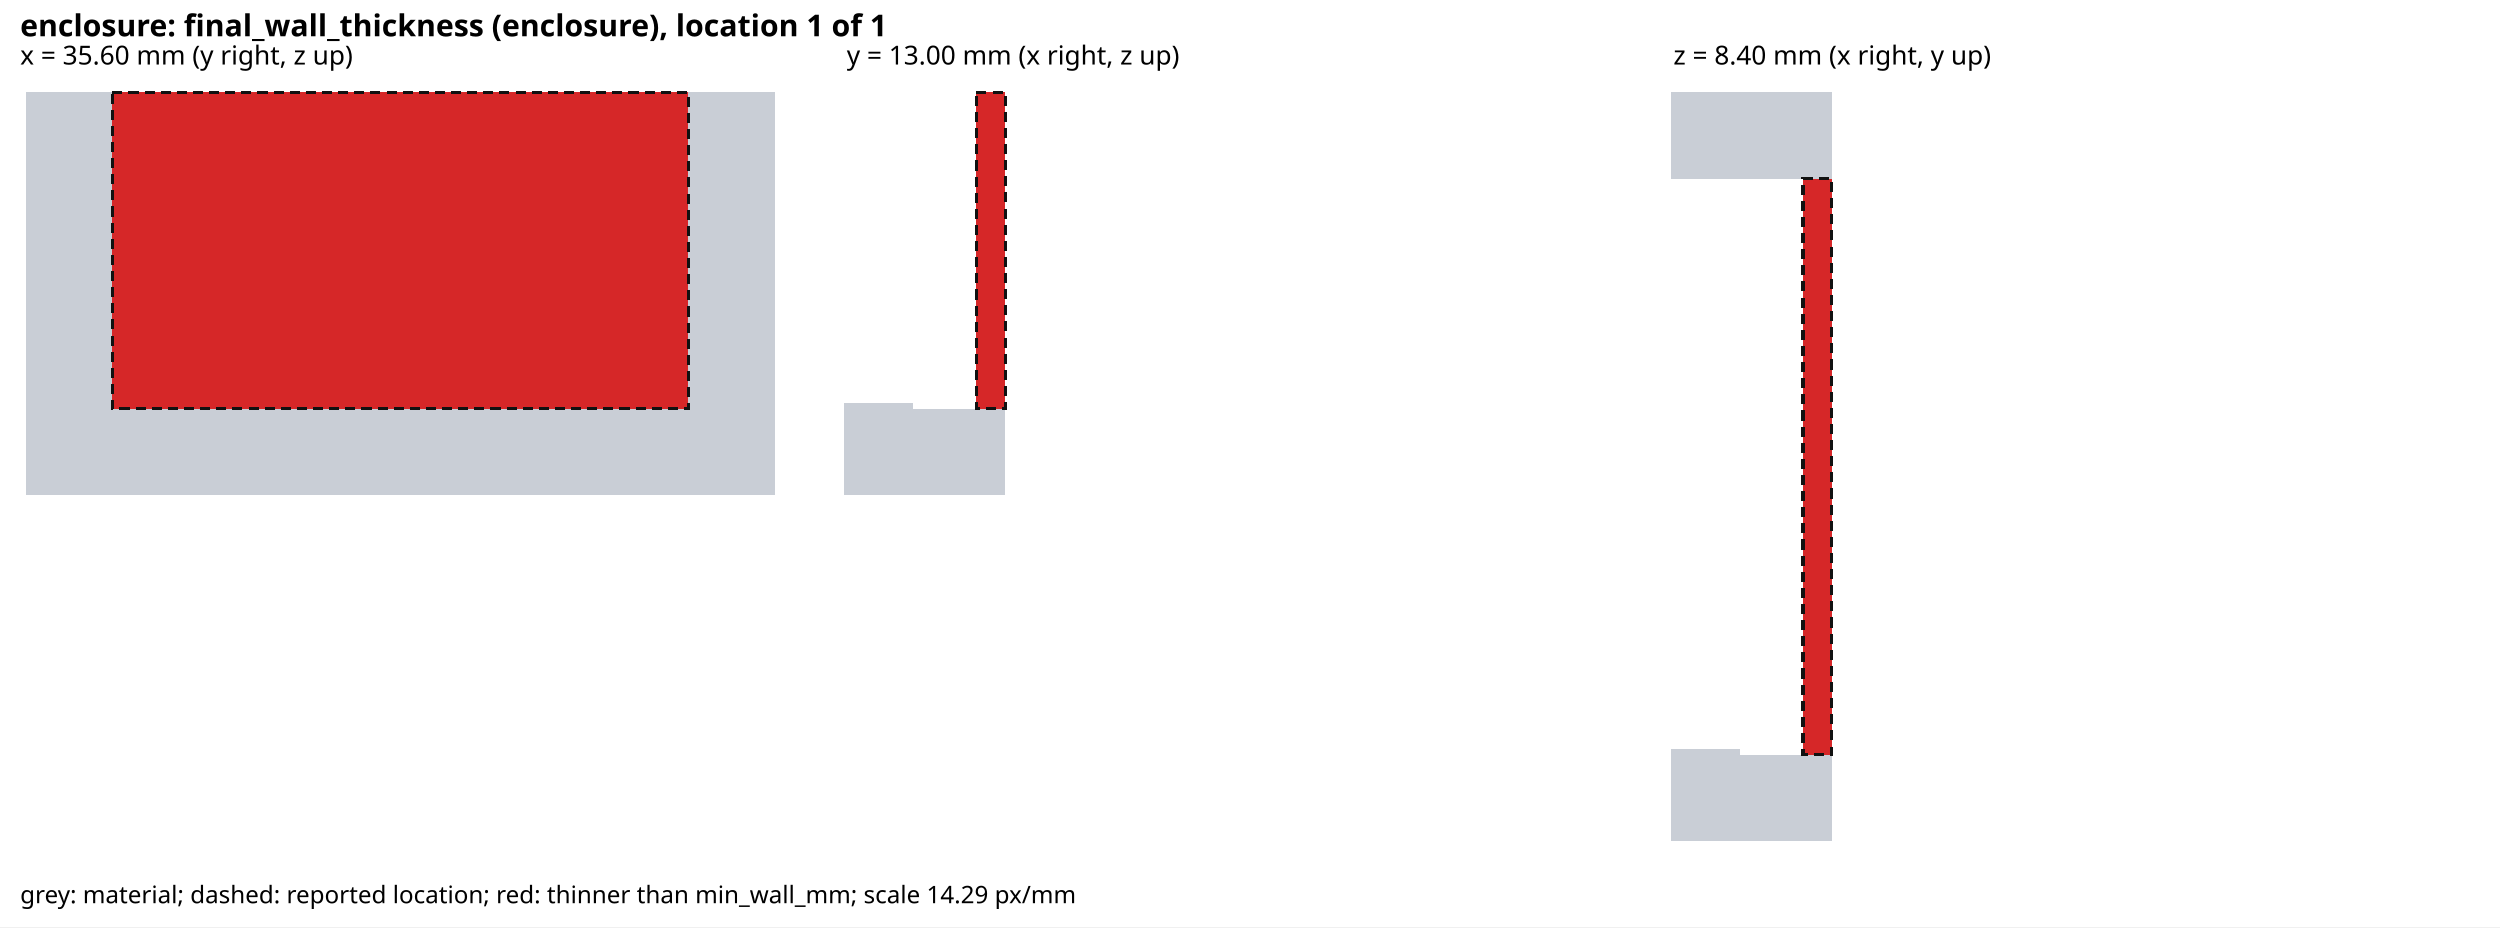
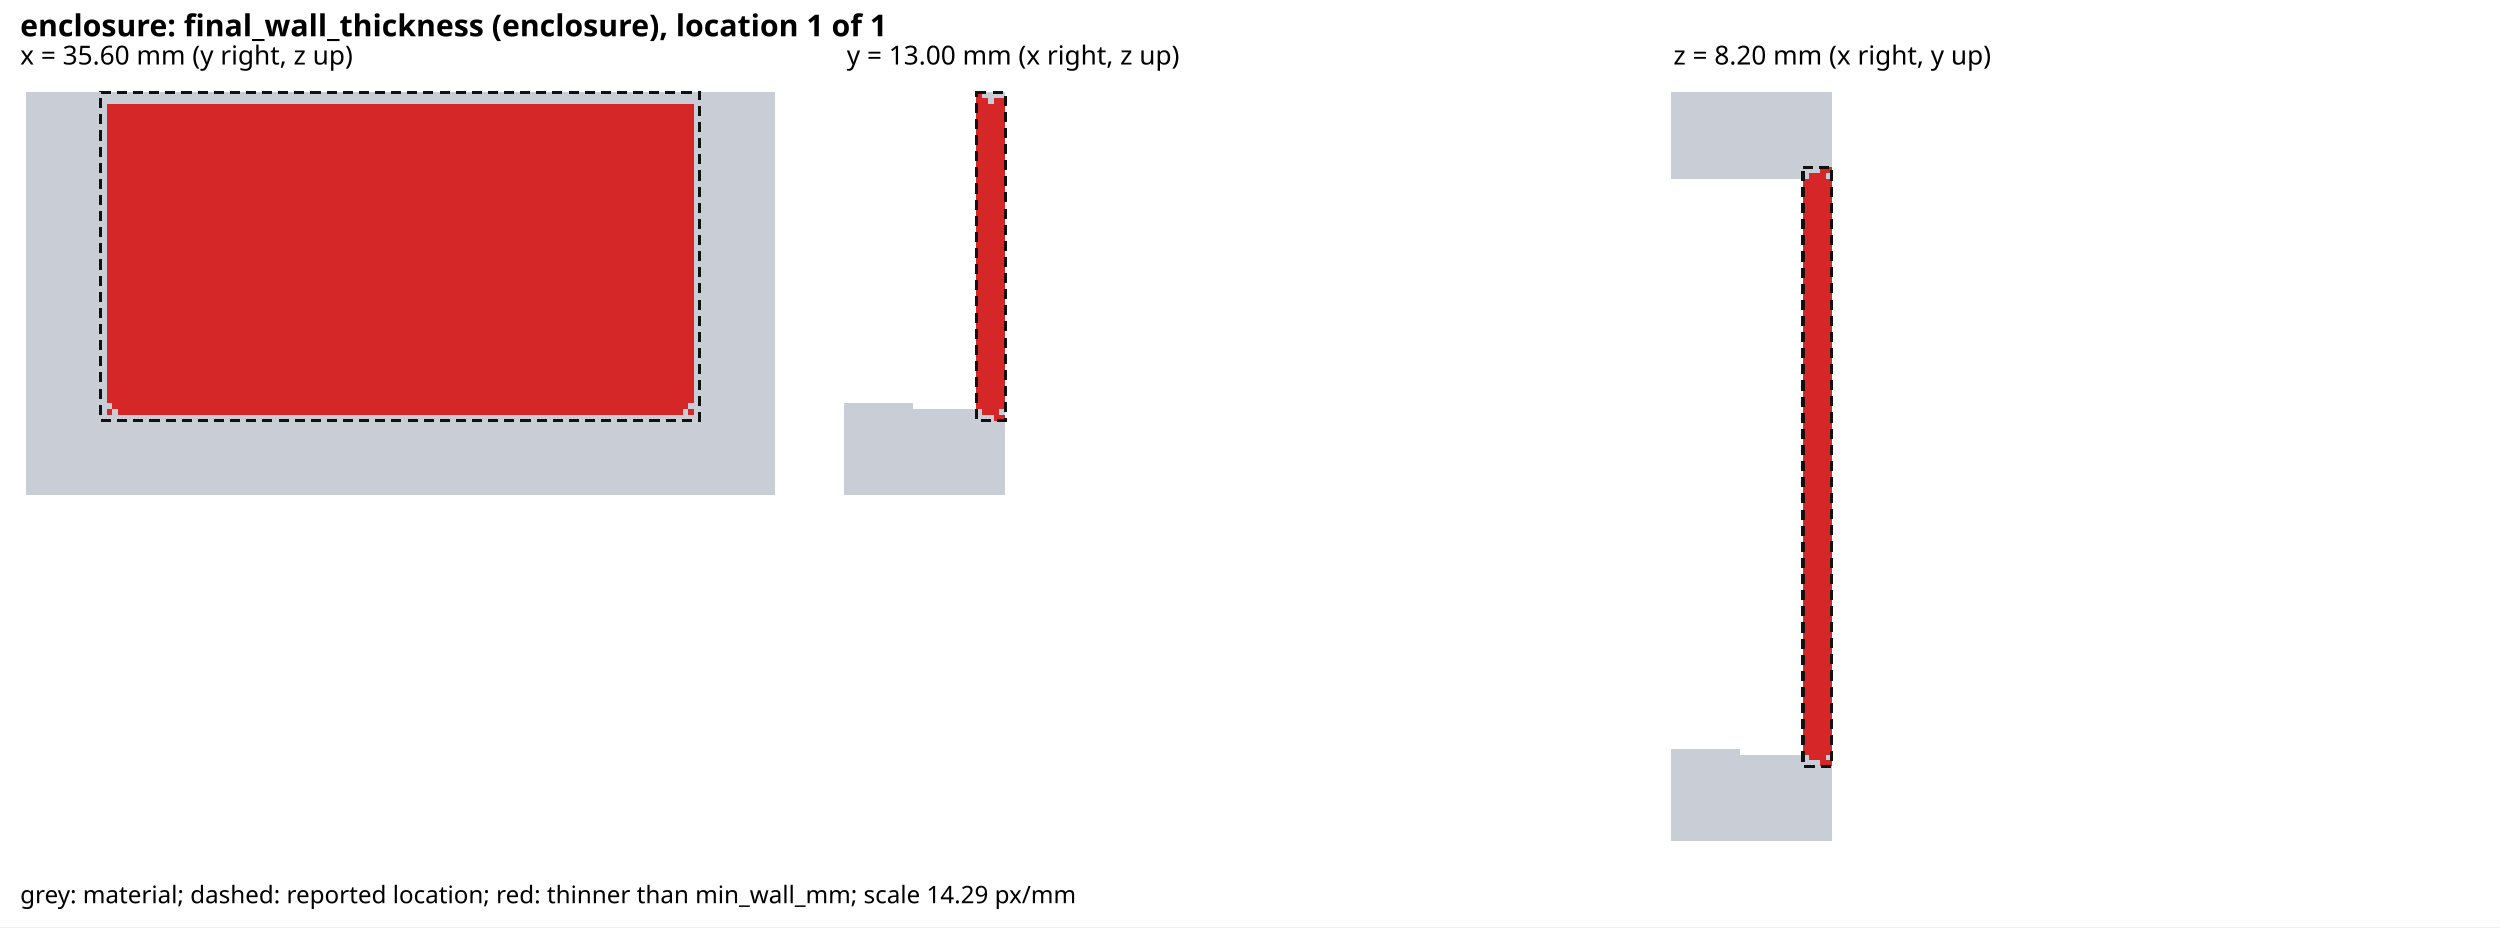
<svg xmlns="http://www.w3.org/2000/svg" width="1240" height="460" viewBox="0 0 1240 460" font-family="sans-serif" shape-rendering="crispEdges">
  <rect width="1240" height="460" fill="#ffffff" />
  <text x="10" y="18" font-size="15" font-weight="bold">enclosure: final_wall_thickness (enclosure), location 1 of 1</text>
  <rect x="12.86" y="242.86" width="371.43" height="2.86" fill="#c9ced6" />
  <rect x="12.86" y="240.00" width="371.43" height="2.86" fill="#c9ced6" />
  <rect x="12.86" y="237.14" width="371.43" height="2.86" fill="#c9ced6" />
  <rect x="12.86" y="234.29" width="371.43" height="2.86" fill="#c9ced6" />
  <rect x="12.86" y="231.43" width="371.43" height="2.86" fill="#c9ced6" />
  <rect x="12.86" y="228.57" width="371.43" height="2.86" fill="#c9ced6" />
  <rect x="12.86" y="225.71" width="371.43" height="2.86" fill="#c9ced6" />
  <rect x="12.86" y="222.86" width="371.43" height="2.86" fill="#c9ced6" />
  <rect x="12.86" y="220.00" width="371.43" height="2.86" fill="#c9ced6" />
  <rect x="12.86" y="217.14" width="371.43" height="2.86" fill="#c9ced6" />
  <rect x="12.86" y="214.29" width="371.43" height="2.86" fill="#c9ced6" />
  <rect x="12.86" y="211.43" width="371.43" height="2.86" fill="#c9ced6" />
  <rect x="12.86" y="208.57" width="371.43" height="2.86" fill="#c9ced6" />
  <rect x="12.86" y="205.71" width="371.43" height="2.86" fill="#c9ced6" />
-   <rect x="12.86" y="202.86" width="371.43" height="2.86" fill="#c9ced6" />
+   <rect x="12.86" y="202.86" width="40.00" height="2.86" fill="#c9ced6" />
+   <rect x="52.86" y="202.86" width="2.86" height="2.86" fill="#d62728" />
+   <rect x="55.71" y="202.86" width="2.86" height="2.86" fill="#c9ced6" />
+   <rect x="58.57" y="202.86" width="280.00" height="2.86" fill="#d62728" />
+   <rect x="338.57" y="202.86" width="2.86" height="2.86" fill="#c9ced6" />
+   <rect x="341.43" y="202.86" width="2.86" height="2.86" fill="#d62728" />
+   <rect x="344.29" y="202.86" width="40.00" height="2.86" fill="#c9ced6" />
  <rect x="12.86" y="200.00" width="42.86" height="2.86" fill="#c9ced6" />
  <rect x="55.71" y="200.00" width="285.71" height="2.86" fill="#d62728" />
  <rect x="341.43" y="200.00" width="42.86" height="2.86" fill="#c9ced6" />
-   <rect x="12.86" y="197.14" width="42.86" height="2.86" fill="#c9ced6" />
-   <rect x="55.71" y="197.14" width="285.71" height="2.86" fill="#d62728" />
-   <rect x="341.43" y="197.14" width="42.86" height="2.86" fill="#c9ced6" />
-   <rect x="12.86" y="194.29" width="42.86" height="2.86" fill="#c9ced6" />
-   <rect x="55.71" y="194.29" width="285.71" height="2.86" fill="#d62728" />
-   <rect x="341.43" y="194.29" width="42.86" height="2.86" fill="#c9ced6" />
-   <rect x="12.86" y="191.43" width="42.86" height="2.86" fill="#c9ced6" />
-   <rect x="55.71" y="191.43" width="285.71" height="2.86" fill="#d62728" />
-   <rect x="341.43" y="191.43" width="42.86" height="2.86" fill="#c9ced6" />
-   <rect x="12.86" y="188.57" width="42.86" height="2.86" fill="#c9ced6" />
-   <rect x="55.71" y="188.57" width="285.71" height="2.86" fill="#d62728" />
-   <rect x="341.43" y="188.57" width="42.86" height="2.86" fill="#c9ced6" />
-   <rect x="12.86" y="185.71" width="42.86" height="2.86" fill="#c9ced6" />
-   <rect x="55.71" y="185.71" width="285.71" height="2.86" fill="#d62728" />
-   <rect x="341.43" y="185.71" width="42.86" height="2.86" fill="#c9ced6" />
-   <rect x="12.86" y="182.86" width="42.86" height="2.86" fill="#c9ced6" />
-   <rect x="55.71" y="182.86" width="285.71" height="2.86" fill="#d62728" />
-   <rect x="341.43" y="182.86" width="42.86" height="2.86" fill="#c9ced6" />
-   <rect x="12.86" y="180.00" width="42.86" height="2.86" fill="#c9ced6" />
-   <rect x="55.71" y="180.00" width="285.71" height="2.86" fill="#d62728" />
-   <rect x="341.43" y="180.00" width="42.86" height="2.86" fill="#c9ced6" />
-   <rect x="12.86" y="177.14" width="42.86" height="2.86" fill="#c9ced6" />
-   <rect x="55.71" y="177.14" width="285.71" height="2.86" fill="#d62728" />
-   <rect x="341.43" y="177.14" width="42.86" height="2.86" fill="#c9ced6" />
-   <rect x="12.86" y="174.29" width="42.86" height="2.86" fill="#c9ced6" />
-   <rect x="55.71" y="174.29" width="285.71" height="2.86" fill="#d62728" />
-   <rect x="341.43" y="174.29" width="42.86" height="2.86" fill="#c9ced6" />
-   <rect x="12.86" y="171.43" width="42.86" height="2.86" fill="#c9ced6" />
-   <rect x="55.71" y="171.43" width="285.71" height="2.86" fill="#d62728" />
-   <rect x="341.43" y="171.43" width="42.86" height="2.86" fill="#c9ced6" />
-   <rect x="12.86" y="168.57" width="42.86" height="2.86" fill="#c9ced6" />
-   <rect x="55.71" y="168.57" width="285.71" height="2.86" fill="#d62728" />
-   <rect x="341.43" y="168.57" width="42.86" height="2.86" fill="#c9ced6" />
-   <rect x="12.86" y="165.71" width="42.86" height="2.86" fill="#c9ced6" />
-   <rect x="55.71" y="165.71" width="285.71" height="2.86" fill="#d62728" />
-   <rect x="341.43" y="165.71" width="42.86" height="2.86" fill="#c9ced6" />
-   <rect x="12.86" y="162.86" width="42.86" height="2.86" fill="#c9ced6" />
-   <rect x="55.71" y="162.86" width="285.71" height="2.86" fill="#d62728" />
-   <rect x="341.43" y="162.86" width="42.86" height="2.86" fill="#c9ced6" />
-   <rect x="12.86" y="160.00" width="42.86" height="2.86" fill="#c9ced6" />
-   <rect x="55.71" y="160.00" width="285.71" height="2.86" fill="#d62728" />
-   <rect x="341.43" y="160.00" width="42.86" height="2.86" fill="#c9ced6" />
-   <rect x="12.86" y="157.14" width="42.86" height="2.86" fill="#c9ced6" />
-   <rect x="55.71" y="157.14" width="285.71" height="2.86" fill="#d62728" />
-   <rect x="341.43" y="157.14" width="42.86" height="2.86" fill="#c9ced6" />
-   <rect x="12.86" y="154.29" width="42.86" height="2.86" fill="#c9ced6" />
-   <rect x="55.71" y="154.29" width="285.71" height="2.86" fill="#d62728" />
-   <rect x="341.43" y="154.29" width="42.86" height="2.86" fill="#c9ced6" />
-   <rect x="12.86" y="151.43" width="42.86" height="2.86" fill="#c9ced6" />
-   <rect x="55.71" y="151.43" width="285.71" height="2.86" fill="#d62728" />
-   <rect x="341.43" y="151.43" width="42.86" height="2.86" fill="#c9ced6" />
-   <rect x="12.86" y="148.57" width="42.86" height="2.86" fill="#c9ced6" />
-   <rect x="55.71" y="148.57" width="285.71" height="2.86" fill="#d62728" />
-   <rect x="341.43" y="148.57" width="42.86" height="2.86" fill="#c9ced6" />
-   <rect x="12.86" y="145.71" width="42.86" height="2.86" fill="#c9ced6" />
-   <rect x="55.71" y="145.71" width="285.71" height="2.86" fill="#d62728" />
-   <rect x="341.43" y="145.71" width="42.86" height="2.86" fill="#c9ced6" />
-   <rect x="12.86" y="142.86" width="42.86" height="2.86" fill="#c9ced6" />
-   <rect x="55.71" y="142.86" width="285.71" height="2.86" fill="#d62728" />
-   <rect x="341.43" y="142.86" width="42.86" height="2.86" fill="#c9ced6" />
-   <rect x="12.86" y="140.00" width="42.86" height="2.86" fill="#c9ced6" />
-   <rect x="55.71" y="140.00" width="285.71" height="2.86" fill="#d62728" />
-   <rect x="341.43" y="140.00" width="42.86" height="2.86" fill="#c9ced6" />
-   <rect x="12.86" y="137.14" width="42.86" height="2.86" fill="#c9ced6" />
-   <rect x="55.71" y="137.14" width="285.71" height="2.86" fill="#d62728" />
-   <rect x="341.43" y="137.14" width="42.86" height="2.86" fill="#c9ced6" />
-   <rect x="12.86" y="134.29" width="42.86" height="2.86" fill="#c9ced6" />
-   <rect x="55.71" y="134.29" width="285.71" height="2.86" fill="#d62728" />
-   <rect x="341.43" y="134.29" width="42.86" height="2.86" fill="#c9ced6" />
-   <rect x="12.86" y="131.43" width="42.86" height="2.86" fill="#c9ced6" />
-   <rect x="55.71" y="131.43" width="285.71" height="2.86" fill="#d62728" />
-   <rect x="341.43" y="131.43" width="42.86" height="2.86" fill="#c9ced6" />
-   <rect x="12.86" y="128.57" width="42.86" height="2.86" fill="#c9ced6" />
-   <rect x="55.71" y="128.57" width="285.71" height="2.86" fill="#d62728" />
-   <rect x="341.43" y="128.57" width="42.86" height="2.86" fill="#c9ced6" />
-   <rect x="12.86" y="125.71" width="42.86" height="2.86" fill="#c9ced6" />
-   <rect x="55.71" y="125.71" width="285.71" height="2.86" fill="#d62728" />
-   <rect x="341.43" y="125.71" width="42.86" height="2.86" fill="#c9ced6" />
-   <rect x="12.86" y="122.86" width="42.86" height="2.86" fill="#c9ced6" />
-   <rect x="55.71" y="122.86" width="285.71" height="2.86" fill="#d62728" />
-   <rect x="341.43" y="122.86" width="42.86" height="2.86" fill="#c9ced6" />
-   <rect x="12.86" y="120.00" width="42.86" height="2.86" fill="#c9ced6" />
-   <rect x="55.71" y="120.00" width="285.71" height="2.86" fill="#d62728" />
-   <rect x="341.43" y="120.00" width="42.86" height="2.86" fill="#c9ced6" />
-   <rect x="12.86" y="117.14" width="42.86" height="2.86" fill="#c9ced6" />
-   <rect x="55.71" y="117.14" width="285.71" height="2.86" fill="#d62728" />
-   <rect x="341.43" y="117.14" width="42.86" height="2.86" fill="#c9ced6" />
-   <rect x="12.86" y="114.29" width="42.86" height="2.86" fill="#c9ced6" />
-   <rect x="55.71" y="114.29" width="285.71" height="2.86" fill="#d62728" />
-   <rect x="341.43" y="114.29" width="42.86" height="2.86" fill="#c9ced6" />
-   <rect x="12.86" y="111.43" width="42.86" height="2.86" fill="#c9ced6" />
-   <rect x="55.71" y="111.43" width="285.71" height="2.86" fill="#d62728" />
-   <rect x="341.43" y="111.43" width="42.86" height="2.86" fill="#c9ced6" />
-   <rect x="12.86" y="108.57" width="42.86" height="2.86" fill="#c9ced6" />
-   <rect x="55.71" y="108.57" width="285.71" height="2.86" fill="#d62728" />
-   <rect x="341.43" y="108.57" width="42.86" height="2.86" fill="#c9ced6" />
-   <rect x="12.86" y="105.71" width="42.86" height="2.86" fill="#c9ced6" />
-   <rect x="55.71" y="105.71" width="285.71" height="2.86" fill="#d62728" />
-   <rect x="341.43" y="105.71" width="42.86" height="2.86" fill="#c9ced6" />
-   <rect x="12.86" y="102.86" width="42.86" height="2.86" fill="#c9ced6" />
-   <rect x="55.71" y="102.86" width="285.71" height="2.86" fill="#d62728" />
-   <rect x="341.43" y="102.86" width="42.86" height="2.86" fill="#c9ced6" />
-   <rect x="12.86" y="100.00" width="42.86" height="2.86" fill="#c9ced6" />
-   <rect x="55.71" y="100.00" width="285.71" height="2.86" fill="#d62728" />
-   <rect x="341.43" y="100.00" width="42.86" height="2.86" fill="#c9ced6" />
-   <rect x="12.86" y="97.14" width="42.86" height="2.86" fill="#c9ced6" />
-   <rect x="55.71" y="97.14" width="285.71" height="2.86" fill="#d62728" />
-   <rect x="341.43" y="97.14" width="42.86" height="2.86" fill="#c9ced6" />
-   <rect x="12.86" y="94.29" width="42.86" height="2.86" fill="#c9ced6" />
-   <rect x="55.71" y="94.29" width="285.71" height="2.86" fill="#d62728" />
-   <rect x="341.43" y="94.29" width="42.86" height="2.86" fill="#c9ced6" />
-   <rect x="12.86" y="91.43" width="42.86" height="2.86" fill="#c9ced6" />
-   <rect x="55.71" y="91.43" width="285.71" height="2.86" fill="#d62728" />
-   <rect x="341.43" y="91.43" width="42.86" height="2.86" fill="#c9ced6" />
-   <rect x="12.86" y="88.57" width="42.86" height="2.86" fill="#c9ced6" />
-   <rect x="55.71" y="88.57" width="285.71" height="2.86" fill="#d62728" />
-   <rect x="341.43" y="88.57" width="42.86" height="2.86" fill="#c9ced6" />
-   <rect x="12.86" y="85.71" width="42.86" height="2.86" fill="#c9ced6" />
-   <rect x="55.71" y="85.71" width="285.71" height="2.86" fill="#d62728" />
-   <rect x="341.43" y="85.71" width="42.86" height="2.86" fill="#c9ced6" />
-   <rect x="12.86" y="82.86" width="42.86" height="2.86" fill="#c9ced6" />
-   <rect x="55.71" y="82.86" width="285.71" height="2.86" fill="#d62728" />
-   <rect x="341.43" y="82.86" width="42.86" height="2.86" fill="#c9ced6" />
-   <rect x="12.86" y="80.00" width="42.86" height="2.86" fill="#c9ced6" />
-   <rect x="55.71" y="80.00" width="285.71" height="2.86" fill="#d62728" />
-   <rect x="341.43" y="80.00" width="42.86" height="2.86" fill="#c9ced6" />
-   <rect x="12.86" y="77.14" width="42.86" height="2.86" fill="#c9ced6" />
-   <rect x="55.71" y="77.14" width="285.71" height="2.86" fill="#d62728" />
-   <rect x="341.43" y="77.14" width="42.86" height="2.86" fill="#c9ced6" />
-   <rect x="12.86" y="74.29" width="42.86" height="2.86" fill="#c9ced6" />
-   <rect x="55.71" y="74.29" width="285.71" height="2.86" fill="#d62728" />
-   <rect x="341.43" y="74.29" width="42.86" height="2.86" fill="#c9ced6" />
-   <rect x="12.86" y="71.43" width="42.86" height="2.86" fill="#c9ced6" />
-   <rect x="55.71" y="71.43" width="285.71" height="2.86" fill="#d62728" />
-   <rect x="341.43" y="71.43" width="42.86" height="2.86" fill="#c9ced6" />
-   <rect x="12.86" y="68.57" width="42.86" height="2.86" fill="#c9ced6" />
-   <rect x="55.71" y="68.57" width="285.71" height="2.86" fill="#d62728" />
-   <rect x="341.43" y="68.57" width="42.86" height="2.86" fill="#c9ced6" />
-   <rect x="12.86" y="65.71" width="42.86" height="2.86" fill="#c9ced6" />
-   <rect x="55.71" y="65.71" width="285.71" height="2.86" fill="#d62728" />
-   <rect x="341.43" y="65.71" width="42.86" height="2.86" fill="#c9ced6" />
-   <rect x="12.86" y="62.86" width="42.86" height="2.86" fill="#c9ced6" />
-   <rect x="55.71" y="62.86" width="285.71" height="2.86" fill="#d62728" />
-   <rect x="341.43" y="62.86" width="42.86" height="2.86" fill="#c9ced6" />
-   <rect x="12.86" y="60.00" width="42.86" height="2.86" fill="#c9ced6" />
-   <rect x="55.71" y="60.00" width="285.71" height="2.86" fill="#d62728" />
-   <rect x="341.43" y="60.00" width="42.86" height="2.86" fill="#c9ced6" />
-   <rect x="12.86" y="57.14" width="42.86" height="2.86" fill="#c9ced6" />
-   <rect x="55.71" y="57.14" width="285.71" height="2.86" fill="#d62728" />
-   <rect x="341.43" y="57.14" width="42.86" height="2.86" fill="#c9ced6" />
-   <rect x="12.86" y="54.29" width="42.86" height="2.86" fill="#c9ced6" />
-   <rect x="55.71" y="54.29" width="285.71" height="2.86" fill="#d62728" />
-   <rect x="341.43" y="54.29" width="42.86" height="2.86" fill="#c9ced6" />
-   <rect x="12.86" y="51.43" width="42.86" height="2.86" fill="#c9ced6" />
-   <rect x="55.71" y="51.43" width="285.71" height="2.86" fill="#d62728" />
-   <rect x="341.43" y="51.43" width="42.86" height="2.86" fill="#c9ced6" />
-   <rect x="12.86" y="48.57" width="42.86" height="2.86" fill="#c9ced6" />
-   <rect x="55.71" y="48.57" width="285.71" height="2.86" fill="#d62728" />
-   <rect x="341.43" y="48.57" width="42.86" height="2.86" fill="#c9ced6" />
-   <rect x="12.86" y="45.71" width="42.86" height="2.86" fill="#c9ced6" />
-   <rect x="55.71" y="45.71" width="285.71" height="2.86" fill="#d62728" />
-   <rect x="341.43" y="45.71" width="42.86" height="2.86" fill="#c9ced6" />
-   <rect x="55.71" y="45.71" width="285.71" height="157.14" fill="none" stroke="#111111" stroke-width="1.5" stroke-dasharray="5 3" />
+   <rect x="12.86" y="197.14" width="40.00" height="2.86" fill="#c9ced6" />
+   <rect x="52.86" y="197.14" width="291.43" height="2.86" fill="#d62728" />
+   <rect x="344.29" y="197.14" width="40.00" height="2.86" fill="#c9ced6" />
+   <rect x="12.86" y="194.29" width="40.00" height="2.86" fill="#c9ced6" />
+   <rect x="52.86" y="194.29" width="291.43" height="2.86" fill="#d62728" />
+   <rect x="344.29" y="194.29" width="40.00" height="2.86" fill="#c9ced6" />
+   <rect x="12.86" y="191.43" width="40.00" height="2.86" fill="#c9ced6" />
+   <rect x="52.86" y="191.43" width="291.43" height="2.86" fill="#d62728" />
+   <rect x="344.29" y="191.43" width="40.00" height="2.86" fill="#c9ced6" />
+   <rect x="12.86" y="188.57" width="40.00" height="2.86" fill="#c9ced6" />
+   <rect x="52.86" y="188.57" width="291.43" height="2.86" fill="#d62728" />
+   <rect x="344.29" y="188.57" width="40.00" height="2.86" fill="#c9ced6" />
+   <rect x="12.86" y="185.71" width="40.00" height="2.86" fill="#c9ced6" />
+   <rect x="52.86" y="185.71" width="291.43" height="2.86" fill="#d62728" />
+   <rect x="344.29" y="185.71" width="40.00" height="2.86" fill="#c9ced6" />
+   <rect x="12.86" y="182.86" width="40.00" height="2.86" fill="#c9ced6" />
+   <rect x="52.86" y="182.86" width="291.43" height="2.86" fill="#d62728" />
+   <rect x="344.29" y="182.86" width="40.00" height="2.86" fill="#c9ced6" />
+   <rect x="12.86" y="180.00" width="40.00" height="2.86" fill="#c9ced6" />
+   <rect x="52.86" y="180.00" width="291.43" height="2.86" fill="#d62728" />
+   <rect x="344.29" y="180.00" width="40.00" height="2.86" fill="#c9ced6" />
+   <rect x="12.86" y="177.14" width="40.00" height="2.86" fill="#c9ced6" />
+   <rect x="52.86" y="177.14" width="291.43" height="2.86" fill="#d62728" />
+   <rect x="344.29" y="177.14" width="40.00" height="2.86" fill="#c9ced6" />
+   <rect x="12.86" y="174.29" width="40.00" height="2.86" fill="#c9ced6" />
+   <rect x="52.86" y="174.29" width="291.43" height="2.86" fill="#d62728" />
+   <rect x="344.29" y="174.29" width="40.00" height="2.86" fill="#c9ced6" />
+   <rect x="12.86" y="171.43" width="40.00" height="2.86" fill="#c9ced6" />
+   <rect x="52.86" y="171.43" width="291.43" height="2.86" fill="#d62728" />
+   <rect x="344.29" y="171.43" width="40.00" height="2.86" fill="#c9ced6" />
+   <rect x="12.86" y="168.57" width="40.00" height="2.86" fill="#c9ced6" />
+   <rect x="52.86" y="168.57" width="291.43" height="2.86" fill="#d62728" />
+   <rect x="344.29" y="168.57" width="40.00" height="2.86" fill="#c9ced6" />
+   <rect x="12.86" y="165.71" width="40.00" height="2.86" fill="#c9ced6" />
+   <rect x="52.86" y="165.71" width="291.43" height="2.86" fill="#d62728" />
+   <rect x="344.29" y="165.71" width="40.00" height="2.86" fill="#c9ced6" />
+   <rect x="12.86" y="162.86" width="40.00" height="2.86" fill="#c9ced6" />
+   <rect x="52.86" y="162.86" width="291.43" height="2.86" fill="#d62728" />
+   <rect x="344.29" y="162.86" width="40.00" height="2.86" fill="#c9ced6" />
+   <rect x="12.86" y="160.00" width="40.00" height="2.86" fill="#c9ced6" />
+   <rect x="52.86" y="160.00" width="291.43" height="2.86" fill="#d62728" />
+   <rect x="344.29" y="160.00" width="40.00" height="2.86" fill="#c9ced6" />
+   <rect x="12.86" y="157.14" width="40.00" height="2.86" fill="#c9ced6" />
+   <rect x="52.86" y="157.14" width="291.43" height="2.86" fill="#d62728" />
+   <rect x="344.29" y="157.14" width="40.00" height="2.86" fill="#c9ced6" />
+   <rect x="12.86" y="154.29" width="40.00" height="2.86" fill="#c9ced6" />
+   <rect x="52.86" y="154.29" width="291.43" height="2.86" fill="#d62728" />
+   <rect x="344.29" y="154.29" width="40.00" height="2.86" fill="#c9ced6" />
+   <rect x="12.86" y="151.43" width="40.00" height="2.86" fill="#c9ced6" />
+   <rect x="52.86" y="151.43" width="291.43" height="2.86" fill="#d62728" />
+   <rect x="344.29" y="151.43" width="40.00" height="2.86" fill="#c9ced6" />
+   <rect x="12.86" y="148.57" width="40.00" height="2.86" fill="#c9ced6" />
+   <rect x="52.86" y="148.57" width="291.43" height="2.86" fill="#d62728" />
+   <rect x="344.29" y="148.57" width="40.00" height="2.86" fill="#c9ced6" />
+   <rect x="12.86" y="145.71" width="40.00" height="2.86" fill="#c9ced6" />
+   <rect x="52.86" y="145.71" width="291.43" height="2.86" fill="#d62728" />
+   <rect x="344.29" y="145.71" width="40.00" height="2.86" fill="#c9ced6" />
+   <rect x="12.86" y="142.86" width="40.00" height="2.86" fill="#c9ced6" />
+   <rect x="52.86" y="142.86" width="291.43" height="2.86" fill="#d62728" />
+   <rect x="344.29" y="142.86" width="40.00" height="2.86" fill="#c9ced6" />
+   <rect x="12.86" y="140.00" width="40.00" height="2.86" fill="#c9ced6" />
+   <rect x="52.86" y="140.00" width="291.43" height="2.86" fill="#d62728" />
+   <rect x="344.29" y="140.00" width="40.00" height="2.86" fill="#c9ced6" />
+   <rect x="12.86" y="137.14" width="40.00" height="2.86" fill="#c9ced6" />
+   <rect x="52.86" y="137.14" width="291.43" height="2.86" fill="#d62728" />
+   <rect x="344.29" y="137.14" width="40.00" height="2.86" fill="#c9ced6" />
+   <rect x="12.86" y="134.29" width="40.00" height="2.86" fill="#c9ced6" />
+   <rect x="52.86" y="134.29" width="291.43" height="2.86" fill="#d62728" />
+   <rect x="344.29" y="134.29" width="40.00" height="2.86" fill="#c9ced6" />
+   <rect x="12.86" y="131.43" width="40.00" height="2.86" fill="#c9ced6" />
+   <rect x="52.86" y="131.43" width="291.43" height="2.86" fill="#d62728" />
+   <rect x="344.29" y="131.43" width="40.00" height="2.86" fill="#c9ced6" />
+   <rect x="12.86" y="128.57" width="40.00" height="2.86" fill="#c9ced6" />
+   <rect x="52.86" y="128.57" width="291.43" height="2.86" fill="#d62728" />
+   <rect x="344.29" y="128.57" width="40.00" height="2.86" fill="#c9ced6" />
+   <rect x="12.86" y="125.71" width="40.00" height="2.86" fill="#c9ced6" />
+   <rect x="52.86" y="125.71" width="291.43" height="2.86" fill="#d62728" />
+   <rect x="344.29" y="125.71" width="40.00" height="2.86" fill="#c9ced6" />
+   <rect x="12.86" y="122.86" width="40.00" height="2.86" fill="#c9ced6" />
+   <rect x="52.86" y="122.86" width="291.43" height="2.86" fill="#d62728" />
+   <rect x="344.29" y="122.86" width="40.00" height="2.86" fill="#c9ced6" />
+   <rect x="12.86" y="120.00" width="40.00" height="2.86" fill="#c9ced6" />
+   <rect x="52.86" y="120.00" width="291.43" height="2.86" fill="#d62728" />
+   <rect x="344.29" y="120.00" width="40.00" height="2.86" fill="#c9ced6" />
+   <rect x="12.86" y="117.14" width="40.00" height="2.86" fill="#c9ced6" />
+   <rect x="52.86" y="117.14" width="291.43" height="2.86" fill="#d62728" />
+   <rect x="344.29" y="117.14" width="40.00" height="2.86" fill="#c9ced6" />
+   <rect x="12.86" y="114.29" width="40.00" height="2.86" fill="#c9ced6" />
+   <rect x="52.86" y="114.29" width="291.43" height="2.86" fill="#d62728" />
+   <rect x="344.29" y="114.29" width="40.00" height="2.86" fill="#c9ced6" />
+   <rect x="12.86" y="111.43" width="40.00" height="2.86" fill="#c9ced6" />
+   <rect x="52.86" y="111.43" width="291.43" height="2.86" fill="#d62728" />
+   <rect x="344.29" y="111.43" width="40.00" height="2.86" fill="#c9ced6" />
+   <rect x="12.86" y="108.57" width="40.00" height="2.86" fill="#c9ced6" />
+   <rect x="52.86" y="108.57" width="291.43" height="2.86" fill="#d62728" />
+   <rect x="344.29" y="108.57" width="40.00" height="2.86" fill="#c9ced6" />
+   <rect x="12.86" y="105.71" width="40.00" height="2.86" fill="#c9ced6" />
+   <rect x="52.86" y="105.71" width="291.43" height="2.86" fill="#d62728" />
+   <rect x="344.29" y="105.71" width="40.00" height="2.86" fill="#c9ced6" />
+   <rect x="12.86" y="102.86" width="40.00" height="2.86" fill="#c9ced6" />
+   <rect x="52.86" y="102.86" width="291.43" height="2.86" fill="#d62728" />
+   <rect x="344.29" y="102.86" width="40.00" height="2.86" fill="#c9ced6" />
+   <rect x="12.86" y="100.00" width="40.00" height="2.86" fill="#c9ced6" />
+   <rect x="52.86" y="100.00" width="291.43" height="2.86" fill="#d62728" />
+   <rect x="344.29" y="100.00" width="40.00" height="2.86" fill="#c9ced6" />
+   <rect x="12.86" y="97.14" width="40.00" height="2.86" fill="#c9ced6" />
+   <rect x="52.86" y="97.14" width="291.43" height="2.86" fill="#d62728" />
+   <rect x="344.29" y="97.14" width="40.00" height="2.86" fill="#c9ced6" />
+   <rect x="12.86" y="94.29" width="40.00" height="2.86" fill="#c9ced6" />
+   <rect x="52.86" y="94.29" width="291.43" height="2.86" fill="#d62728" />
+   <rect x="344.29" y="94.29" width="40.00" height="2.86" fill="#c9ced6" />
+   <rect x="12.86" y="91.43" width="40.00" height="2.86" fill="#c9ced6" />
+   <rect x="52.86" y="91.43" width="291.43" height="2.86" fill="#d62728" />
+   <rect x="344.29" y="91.43" width="40.00" height="2.86" fill="#c9ced6" />
+   <rect x="12.86" y="88.57" width="40.00" height="2.86" fill="#c9ced6" />
+   <rect x="52.86" y="88.57" width="291.43" height="2.86" fill="#d62728" />
+   <rect x="344.29" y="88.57" width="40.00" height="2.86" fill="#c9ced6" />
+   <rect x="12.86" y="85.71" width="40.00" height="2.86" fill="#c9ced6" />
+   <rect x="52.86" y="85.71" width="291.43" height="2.86" fill="#d62728" />
+   <rect x="344.29" y="85.71" width="40.00" height="2.86" fill="#c9ced6" />
+   <rect x="12.86" y="82.86" width="40.00" height="2.86" fill="#c9ced6" />
+   <rect x="52.86" y="82.86" width="291.43" height="2.86" fill="#d62728" />
+   <rect x="344.29" y="82.86" width="40.00" height="2.86" fill="#c9ced6" />
+   <rect x="12.86" y="80.00" width="40.00" height="2.86" fill="#c9ced6" />
+   <rect x="52.86" y="80.00" width="291.43" height="2.86" fill="#d62728" />
+   <rect x="344.29" y="80.00" width="40.00" height="2.86" fill="#c9ced6" />
+   <rect x="12.86" y="77.14" width="40.00" height="2.86" fill="#c9ced6" />
+   <rect x="52.86" y="77.14" width="291.43" height="2.86" fill="#d62728" />
+   <rect x="344.29" y="77.14" width="40.00" height="2.86" fill="#c9ced6" />
+   <rect x="12.86" y="74.29" width="40.00" height="2.86" fill="#c9ced6" />
+   <rect x="52.86" y="74.29" width="291.43" height="2.86" fill="#d62728" />
+   <rect x="344.29" y="74.29" width="40.00" height="2.86" fill="#c9ced6" />
+   <rect x="12.86" y="71.43" width="40.00" height="2.86" fill="#c9ced6" />
+   <rect x="52.86" y="71.43" width="291.43" height="2.86" fill="#d62728" />
+   <rect x="344.29" y="71.43" width="40.00" height="2.86" fill="#c9ced6" />
+   <rect x="12.86" y="68.57" width="40.00" height="2.86" fill="#c9ced6" />
+   <rect x="52.86" y="68.57" width="291.43" height="2.86" fill="#d62728" />
+   <rect x="344.29" y="68.57" width="40.00" height="2.86" fill="#c9ced6" />
+   <rect x="12.86" y="65.71" width="40.00" height="2.86" fill="#c9ced6" />
+   <rect x="52.86" y="65.71" width="291.43" height="2.86" fill="#d62728" />
+   <rect x="344.29" y="65.71" width="40.00" height="2.86" fill="#c9ced6" />
+   <rect x="12.86" y="62.86" width="40.00" height="2.86" fill="#c9ced6" />
+   <rect x="52.86" y="62.86" width="291.43" height="2.86" fill="#d62728" />
+   <rect x="344.29" y="62.86" width="40.00" height="2.86" fill="#c9ced6" />
+   <rect x="12.86" y="60.00" width="40.00" height="2.86" fill="#c9ced6" />
+   <rect x="52.86" y="60.00" width="291.43" height="2.86" fill="#d62728" />
+   <rect x="344.29" y="60.00" width="40.00" height="2.86" fill="#c9ced6" />
+   <rect x="12.86" y="57.14" width="40.00" height="2.86" fill="#c9ced6" />
+   <rect x="52.86" y="57.14" width="291.43" height="2.86" fill="#d62728" />
+   <rect x="344.29" y="57.14" width="40.00" height="2.86" fill="#c9ced6" />
+   <rect x="12.86" y="54.29" width="40.00" height="2.86" fill="#c9ced6" />
+   <rect x="52.86" y="54.29" width="291.43" height="2.86" fill="#d62728" />
+   <rect x="344.29" y="54.29" width="40.00" height="2.86" fill="#c9ced6" />
+   <rect x="12.86" y="51.43" width="40.00" height="2.86" fill="#c9ced6" />
+   <rect x="52.86" y="51.43" width="291.43" height="2.86" fill="#d62728" />
+   <rect x="344.29" y="51.43" width="40.00" height="2.86" fill="#c9ced6" />
+   <rect x="12.86" y="48.57" width="371.43" height="2.86" fill="#c9ced6" />
+   <rect x="12.86" y="45.71" width="371.43" height="2.86" fill="#c9ced6" />
+   <rect x="50.00" y="45.71" width="297.14" height="162.86" fill="none" stroke="#111111" stroke-width="1.5" stroke-dasharray="5 3" />
  <text x="10" y="32" font-size="13">x = 35.60 mm (y right, z up)</text>
  <rect x="418.57" y="242.86" width="80.00" height="2.86" fill="#c9ced6" />
  <rect x="418.57" y="240.00" width="80.00" height="2.86" fill="#c9ced6" />
  <rect x="418.57" y="237.14" width="80.00" height="2.86" fill="#c9ced6" />
  <rect x="418.57" y="234.29" width="80.00" height="2.86" fill="#c9ced6" />
  <rect x="418.57" y="231.43" width="80.00" height="2.86" fill="#c9ced6" />
  <rect x="418.57" y="228.57" width="80.00" height="2.86" fill="#c9ced6" />
  <rect x="418.57" y="225.71" width="80.00" height="2.86" fill="#c9ced6" />
  <rect x="418.57" y="222.86" width="80.00" height="2.86" fill="#c9ced6" />
  <rect x="418.57" y="220.00" width="80.00" height="2.86" fill="#c9ced6" />
  <rect x="418.57" y="217.14" width="80.00" height="2.86" fill="#c9ced6" />
  <rect x="418.57" y="214.29" width="80.00" height="2.86" fill="#c9ced6" />
  <rect x="418.57" y="211.43" width="80.00" height="2.86" fill="#c9ced6" />
  <rect x="418.57" y="208.57" width="80.00" height="2.86" fill="#c9ced6" />
-   <rect x="418.57" y="205.71" width="80.00" height="2.86" fill="#c9ced6" />
-   <rect x="418.57" y="202.86" width="80.00" height="2.86" fill="#c9ced6" />
+   <rect x="418.57" y="205.71" width="74.29" height="2.86" fill="#c9ced6" />
+   <rect x="492.86" y="205.71" width="5.71" height="2.86" fill="#d62728" />
+   <rect x="418.57" y="202.86" width="68.57" height="2.86" fill="#c9ced6" />
+   <rect x="487.14" y="202.86" width="8.57" height="2.86" fill="#d62728" />
+   <rect x="495.71" y="202.86" width="2.86" height="2.86" fill="#c9ced6" />
  <rect x="418.57" y="200.00" width="34.29" height="2.86" fill="#c9ced6" />
  <rect x="484.29" y="200.00" width="14.29" height="2.86" fill="#d62728" />
  <rect x="484.29" y="197.14" width="14.29" height="2.86" fill="#d62728" />
  <rect x="484.29" y="194.29" width="14.29" height="2.86" fill="#d62728" />
  <rect x="484.29" y="191.43" width="14.29" height="2.86" fill="#d62728" />
  <rect x="484.29" y="188.57" width="14.29" height="2.86" fill="#d62728" />
  <rect x="484.29" y="185.71" width="14.29" height="2.86" fill="#d62728" />
  <rect x="484.29" y="182.86" width="14.29" height="2.86" fill="#d62728" />
  <rect x="484.29" y="180.00" width="14.29" height="2.86" fill="#d62728" />
  <rect x="484.29" y="177.14" width="14.29" height="2.86" fill="#d62728" />
  <rect x="484.29" y="174.29" width="14.29" height="2.86" fill="#d62728" />
  <rect x="484.29" y="171.43" width="14.29" height="2.86" fill="#d62728" />
  <rect x="484.29" y="168.57" width="14.29" height="2.86" fill="#d62728" />
  <rect x="484.29" y="165.71" width="14.29" height="2.86" fill="#d62728" />
  <rect x="484.29" y="162.86" width="14.29" height="2.86" fill="#d62728" />
  <rect x="484.29" y="160.00" width="14.29" height="2.86" fill="#d62728" />
  <rect x="484.29" y="157.14" width="14.29" height="2.86" fill="#d62728" />
  <rect x="484.29" y="154.29" width="14.29" height="2.86" fill="#d62728" />
  <rect x="484.29" y="151.43" width="14.29" height="2.86" fill="#d62728" />
  <rect x="484.29" y="148.57" width="14.29" height="2.86" fill="#d62728" />
  <rect x="484.29" y="145.71" width="14.29" height="2.86" fill="#d62728" />
  <rect x="484.29" y="142.86" width="14.29" height="2.86" fill="#d62728" />
  <rect x="484.29" y="140.00" width="14.29" height="2.86" fill="#d62728" />
  <rect x="484.29" y="137.14" width="14.29" height="2.86" fill="#d62728" />
  <rect x="484.29" y="134.29" width="14.29" height="2.86" fill="#d62728" />
  <rect x="484.29" y="131.43" width="14.29" height="2.86" fill="#d62728" />
  <rect x="484.29" y="128.57" width="14.29" height="2.86" fill="#d62728" />
  <rect x="484.29" y="125.71" width="14.29" height="2.86" fill="#d62728" />
  <rect x="484.29" y="122.86" width="14.29" height="2.86" fill="#d62728" />
  <rect x="484.29" y="120.00" width="14.29" height="2.86" fill="#d62728" />
  <rect x="484.29" y="117.14" width="14.29" height="2.86" fill="#d62728" />
  <rect x="484.29" y="114.29" width="14.29" height="2.86" fill="#d62728" />
  <rect x="484.29" y="111.43" width="14.29" height="2.86" fill="#d62728" />
  <rect x="484.29" y="108.57" width="14.29" height="2.86" fill="#d62728" />
  <rect x="484.29" y="105.71" width="14.29" height="2.86" fill="#d62728" />
  <rect x="484.29" y="102.86" width="14.29" height="2.86" fill="#d62728" />
  <rect x="484.29" y="100.00" width="14.29" height="2.86" fill="#d62728" />
  <rect x="484.29" y="97.14" width="14.29" height="2.86" fill="#d62728" />
  <rect x="484.29" y="94.29" width="14.29" height="2.86" fill="#d62728" />
  <rect x="484.29" y="91.43" width="14.29" height="2.86" fill="#d62728" />
  <rect x="484.29" y="88.57" width="14.29" height="2.86" fill="#d62728" />
  <rect x="484.29" y="85.71" width="14.29" height="2.86" fill="#d62728" />
  <rect x="484.29" y="82.86" width="14.29" height="2.86" fill="#d62728" />
  <rect x="484.29" y="80.00" width="14.29" height="2.86" fill="#d62728" />
  <rect x="484.29" y="77.14" width="14.29" height="2.86" fill="#d62728" />
  <rect x="484.29" y="74.29" width="14.29" height="2.86" fill="#d62728" />
  <rect x="484.29" y="71.43" width="14.29" height="2.86" fill="#d62728" />
  <rect x="484.29" y="68.57" width="14.29" height="2.86" fill="#d62728" />
  <rect x="484.29" y="65.71" width="14.29" height="2.86" fill="#d62728" />
  <rect x="484.29" y="62.86" width="14.29" height="2.86" fill="#d62728" />
  <rect x="484.29" y="60.00" width="14.29" height="2.86" fill="#d62728" />
  <rect x="484.29" y="57.14" width="14.29" height="2.86" fill="#d62728" />
  <rect x="484.29" y="54.29" width="14.29" height="2.86" fill="#d62728" />
  <rect x="484.29" y="51.43" width="14.29" height="2.86" fill="#d62728" />
-   <rect x="484.29" y="48.57" width="14.29" height="2.86" fill="#d62728" />
-   <rect x="484.29" y="45.71" width="14.29" height="2.86" fill="#d62728" />
-   <rect x="484.29" y="45.71" width="14.29" height="157.14" fill="none" stroke="#111111" stroke-width="1.5" stroke-dasharray="5 3" />
+   <rect x="484.29" y="48.57" width="5.71" height="2.86" fill="#d62728" />
+   <rect x="490.00" y="48.57" width="2.86" height="2.86" fill="#c9ced6" />
+   <rect x="492.86" y="48.57" width="5.71" height="2.86" fill="#d62728" />
+   <rect x="484.29" y="45.71" width="2.86" height="2.86" fill="#d62728" />
+   <rect x="487.14" y="45.71" width="11.43" height="2.86" fill="#c9ced6" />
+   <rect x="484.29" y="45.71" width="14.29" height="162.86" fill="none" stroke="#111111" stroke-width="1.5" stroke-dasharray="5 3" />
  <text x="420" y="32" font-size="13">y = 13.00 mm (x right, z up)</text>
  <rect x="828.57" y="414.29" width="80.00" height="2.86" fill="#c9ced6" />
  <rect x="828.57" y="411.43" width="80.00" height="2.86" fill="#c9ced6" />
  <rect x="828.57" y="408.57" width="80.00" height="2.86" fill="#c9ced6" />
  <rect x="828.57" y="405.71" width="80.00" height="2.86" fill="#c9ced6" />
  <rect x="828.57" y="402.86" width="80.00" height="2.86" fill="#c9ced6" />
  <rect x="828.57" y="400.00" width="80.00" height="2.86" fill="#c9ced6" />
  <rect x="828.57" y="397.14" width="80.00" height="2.86" fill="#c9ced6" />
  <rect x="828.57" y="394.29" width="80.00" height="2.86" fill="#c9ced6" />
  <rect x="828.57" y="391.43" width="80.00" height="2.86" fill="#c9ced6" />
  <rect x="828.57" y="388.57" width="80.00" height="2.86" fill="#c9ced6" />
  <rect x="828.57" y="385.71" width="80.00" height="2.86" fill="#c9ced6" />
  <rect x="828.57" y="382.86" width="80.00" height="2.86" fill="#c9ced6" />
  <rect x="828.57" y="380.00" width="80.00" height="2.86" fill="#c9ced6" />
-   <rect x="828.57" y="377.14" width="80.00" height="2.86" fill="#c9ced6" />
-   <rect x="828.57" y="374.29" width="80.00" height="2.86" fill="#c9ced6" />
+   <rect x="828.57" y="377.14" width="74.29" height="2.86" fill="#c9ced6" />
+   <rect x="902.86" y="377.14" width="5.71" height="2.86" fill="#d62728" />
+   <rect x="828.57" y="374.29" width="68.57" height="2.86" fill="#c9ced6" />
+   <rect x="897.14" y="374.29" width="8.57" height="2.86" fill="#d62728" />
+   <rect x="905.71" y="374.29" width="2.86" height="2.86" fill="#c9ced6" />
  <rect x="828.57" y="371.43" width="34.29" height="2.86" fill="#c9ced6" />
  <rect x="894.29" y="371.43" width="14.29" height="2.86" fill="#d62728" />
  <rect x="894.29" y="368.57" width="14.29" height="2.86" fill="#d62728" />
  <rect x="894.29" y="365.71" width="14.29" height="2.86" fill="#d62728" />
  <rect x="894.29" y="362.86" width="14.29" height="2.86" fill="#d62728" />
  <rect x="894.29" y="360.00" width="14.29" height="2.86" fill="#d62728" />
  <rect x="894.29" y="357.14" width="14.29" height="2.86" fill="#d62728" />
  <rect x="894.29" y="354.29" width="14.29" height="2.86" fill="#d62728" />
  <rect x="894.29" y="351.43" width="14.29" height="2.86" fill="#d62728" />
  <rect x="894.29" y="348.57" width="14.29" height="2.86" fill="#d62728" />
  <rect x="894.29" y="345.71" width="14.29" height="2.86" fill="#d62728" />
  <rect x="894.29" y="342.86" width="14.29" height="2.86" fill="#d62728" />
  <rect x="894.29" y="340.00" width="14.29" height="2.86" fill="#d62728" />
  <rect x="894.29" y="337.14" width="14.29" height="2.86" fill="#d62728" />
  <rect x="894.29" y="334.29" width="14.29" height="2.86" fill="#d62728" />
  <rect x="894.29" y="331.43" width="14.29" height="2.86" fill="#d62728" />
  <rect x="894.29" y="328.57" width="14.29" height="2.86" fill="#d62728" />
  <rect x="894.29" y="325.71" width="14.29" height="2.86" fill="#d62728" />
  <rect x="894.29" y="322.86" width="14.29" height="2.86" fill="#d62728" />
  <rect x="894.29" y="320.00" width="14.29" height="2.86" fill="#d62728" />
  <rect x="894.29" y="317.14" width="14.29" height="2.86" fill="#d62728" />
  <rect x="894.29" y="314.29" width="14.29" height="2.86" fill="#d62728" />
  <rect x="894.29" y="311.43" width="14.29" height="2.86" fill="#d62728" />
  <rect x="894.29" y="308.57" width="14.29" height="2.86" fill="#d62728" />
  <rect x="894.29" y="305.71" width="14.29" height="2.86" fill="#d62728" />
  <rect x="894.29" y="302.86" width="14.29" height="2.86" fill="#d62728" />
  <rect x="894.29" y="300.00" width="14.29" height="2.86" fill="#d62728" />
  <rect x="894.29" y="297.14" width="14.29" height="2.86" fill="#d62728" />
  <rect x="894.29" y="294.29" width="14.29" height="2.86" fill="#d62728" />
  <rect x="894.29" y="291.43" width="14.29" height="2.86" fill="#d62728" />
  <rect x="894.29" y="288.57" width="14.29" height="2.86" fill="#d62728" />
  <rect x="894.29" y="285.71" width="14.29" height="2.86" fill="#d62728" />
  <rect x="894.29" y="282.86" width="14.29" height="2.86" fill="#d62728" />
  <rect x="894.29" y="280.00" width="14.29" height="2.86" fill="#d62728" />
  <rect x="894.29" y="277.14" width="14.29" height="2.86" fill="#d62728" />
  <rect x="894.29" y="274.29" width="14.29" height="2.86" fill="#d62728" />
  <rect x="894.29" y="271.43" width="14.29" height="2.86" fill="#d62728" />
  <rect x="894.29" y="268.57" width="14.29" height="2.86" fill="#d62728" />
  <rect x="894.29" y="265.71" width="14.29" height="2.86" fill="#d62728" />
  <rect x="894.29" y="262.86" width="14.29" height="2.86" fill="#d62728" />
  <rect x="894.29" y="260.00" width="14.29" height="2.86" fill="#d62728" />
  <rect x="894.29" y="257.14" width="14.29" height="2.86" fill="#d62728" />
  <rect x="894.29" y="254.29" width="14.29" height="2.86" fill="#d62728" />
  <rect x="894.29" y="251.43" width="14.29" height="2.86" fill="#d62728" />
  <rect x="894.29" y="248.57" width="14.29" height="2.86" fill="#d62728" />
  <rect x="894.29" y="245.71" width="14.29" height="2.86" fill="#d62728" />
  <rect x="894.29" y="242.86" width="14.29" height="2.86" fill="#d62728" />
  <rect x="894.29" y="240.00" width="14.29" height="2.86" fill="#d62728" />
  <rect x="894.29" y="237.14" width="14.29" height="2.86" fill="#d62728" />
  <rect x="894.29" y="234.29" width="14.29" height="2.86" fill="#d62728" />
  <rect x="894.29" y="231.43" width="14.29" height="2.86" fill="#d62728" />
  <rect x="894.29" y="228.57" width="14.29" height="2.86" fill="#d62728" />
  <rect x="894.29" y="225.71" width="14.29" height="2.86" fill="#d62728" />
  <rect x="894.29" y="222.86" width="14.29" height="2.86" fill="#d62728" />
  <rect x="894.29" y="220.00" width="14.29" height="2.86" fill="#d62728" />
  <rect x="894.29" y="217.14" width="14.29" height="2.86" fill="#d62728" />
  <rect x="894.29" y="214.29" width="14.29" height="2.86" fill="#d62728" />
  <rect x="894.29" y="211.43" width="14.29" height="2.86" fill="#d62728" />
  <rect x="894.29" y="208.57" width="14.29" height="2.86" fill="#d62728" />
  <rect x="894.29" y="205.71" width="14.29" height="2.86" fill="#d62728" />
  <rect x="894.29" y="202.86" width="14.29" height="2.86" fill="#d62728" />
  <rect x="894.29" y="200.00" width="14.29" height="2.86" fill="#d62728" />
  <rect x="894.29" y="197.14" width="14.29" height="2.86" fill="#d62728" />
  <rect x="894.29" y="194.29" width="14.29" height="2.86" fill="#d62728" />
  <rect x="894.29" y="191.43" width="14.29" height="2.86" fill="#d62728" />
  <rect x="894.29" y="188.57" width="14.29" height="2.86" fill="#d62728" />
  <rect x="894.29" y="185.71" width="14.29" height="2.86" fill="#d62728" />
  <rect x="894.29" y="182.86" width="14.29" height="2.86" fill="#d62728" />
  <rect x="894.29" y="180.00" width="14.29" height="2.86" fill="#d62728" />
  <rect x="894.29" y="177.14" width="14.29" height="2.86" fill="#d62728" />
  <rect x="894.29" y="174.29" width="14.29" height="2.86" fill="#d62728" />
  <rect x="894.29" y="171.43" width="14.29" height="2.86" fill="#d62728" />
  <rect x="894.29" y="168.57" width="14.29" height="2.86" fill="#d62728" />
  <rect x="894.29" y="165.71" width="14.29" height="2.86" fill="#d62728" />
  <rect x="894.29" y="162.86" width="14.29" height="2.86" fill="#d62728" />
  <rect x="894.29" y="160.00" width="14.29" height="2.86" fill="#d62728" />
  <rect x="894.29" y="157.14" width="14.29" height="2.86" fill="#d62728" />
  <rect x="894.29" y="154.29" width="14.29" height="2.86" fill="#d62728" />
  <rect x="894.29" y="151.43" width="14.29" height="2.86" fill="#d62728" />
  <rect x="894.29" y="148.57" width="14.29" height="2.86" fill="#d62728" />
  <rect x="894.29" y="145.71" width="14.29" height="2.86" fill="#d62728" />
  <rect x="894.29" y="142.86" width="14.29" height="2.86" fill="#d62728" />
  <rect x="894.29" y="140.00" width="14.29" height="2.86" fill="#d62728" />
  <rect x="894.29" y="137.14" width="14.29" height="2.86" fill="#d62728" />
  <rect x="894.29" y="134.29" width="14.29" height="2.86" fill="#d62728" />
  <rect x="894.29" y="131.43" width="14.29" height="2.86" fill="#d62728" />
  <rect x="894.29" y="128.57" width="14.29" height="2.86" fill="#d62728" />
  <rect x="894.29" y="125.71" width="14.29" height="2.86" fill="#d62728" />
  <rect x="894.29" y="122.86" width="14.29" height="2.86" fill="#d62728" />
  <rect x="894.29" y="120.00" width="14.29" height="2.86" fill="#d62728" />
  <rect x="894.29" y="117.14" width="14.29" height="2.86" fill="#d62728" />
  <rect x="894.29" y="114.29" width="14.29" height="2.86" fill="#d62728" />
  <rect x="894.29" y="111.43" width="14.29" height="2.86" fill="#d62728" />
  <rect x="894.29" y="108.57" width="14.29" height="2.86" fill="#d62728" />
  <rect x="894.29" y="105.71" width="14.29" height="2.86" fill="#d62728" />
  <rect x="894.29" y="102.86" width="14.29" height="2.86" fill="#d62728" />
  <rect x="894.29" y="100.00" width="14.29" height="2.86" fill="#d62728" />
  <rect x="894.29" y="97.14" width="14.29" height="2.86" fill="#d62728" />
  <rect x="894.29" y="94.29" width="14.29" height="2.86" fill="#d62728" />
  <rect x="894.29" y="91.43" width="14.29" height="2.86" fill="#d62728" />
  <rect x="894.29" y="88.57" width="14.29" height="2.86" fill="#d62728" />
-   <rect x="828.57" y="85.71" width="80.00" height="2.86" fill="#c9ced6" />
-   <rect x="828.57" y="82.86" width="80.00" height="2.86" fill="#c9ced6" />
+   <rect x="828.57" y="85.71" width="68.57" height="2.86" fill="#c9ced6" />
+   <rect x="897.14" y="85.71" width="8.57" height="2.86" fill="#d62728" />
+   <rect x="905.71" y="85.71" width="2.86" height="2.86" fill="#c9ced6" />
+   <rect x="828.57" y="82.86" width="74.29" height="2.86" fill="#c9ced6" />
+   <rect x="902.86" y="82.86" width="5.71" height="2.86" fill="#d62728" />
  <rect x="828.57" y="80.00" width="80.00" height="2.86" fill="#c9ced6" />
  <rect x="828.57" y="77.14" width="80.00" height="2.86" fill="#c9ced6" />
  <rect x="828.57" y="74.29" width="80.00" height="2.86" fill="#c9ced6" />
  <rect x="828.57" y="71.43" width="80.00" height="2.86" fill="#c9ced6" />
  <rect x="828.57" y="68.57" width="80.00" height="2.86" fill="#c9ced6" />
  <rect x="828.57" y="65.71" width="80.00" height="2.86" fill="#c9ced6" />
  <rect x="828.57" y="62.86" width="80.00" height="2.86" fill="#c9ced6" />
  <rect x="828.57" y="60.00" width="80.00" height="2.86" fill="#c9ced6" />
  <rect x="828.57" y="57.14" width="80.00" height="2.86" fill="#c9ced6" />
  <rect x="828.57" y="54.29" width="80.00" height="2.86" fill="#c9ced6" />
  <rect x="828.57" y="51.43" width="80.00" height="2.86" fill="#c9ced6" />
  <rect x="828.57" y="48.57" width="80.00" height="2.86" fill="#c9ced6" />
  <rect x="828.57" y="45.71" width="80.00" height="2.86" fill="#c9ced6" />
-   <rect x="894.29" y="88.57" width="14.29" height="285.71" fill="none" stroke="#111111" stroke-width="1.5" stroke-dasharray="5 3" />
-   <text x="830" y="32" font-size="13">z = 8.40 mm (x right, y up)</text>
+   <rect x="894.29" y="82.86" width="14.29" height="297.14" fill="none" stroke="#111111" stroke-width="1.5" stroke-dasharray="5 3" />
+   <text x="830" y="32" font-size="13">z = 8.20 mm (x right, y up)</text>
  <text x="10" y="448" font-size="12">grey: material; dashed: reported location; red: thinner than min_wall_mm; scale 14.29 px/mm</text>
</svg>
